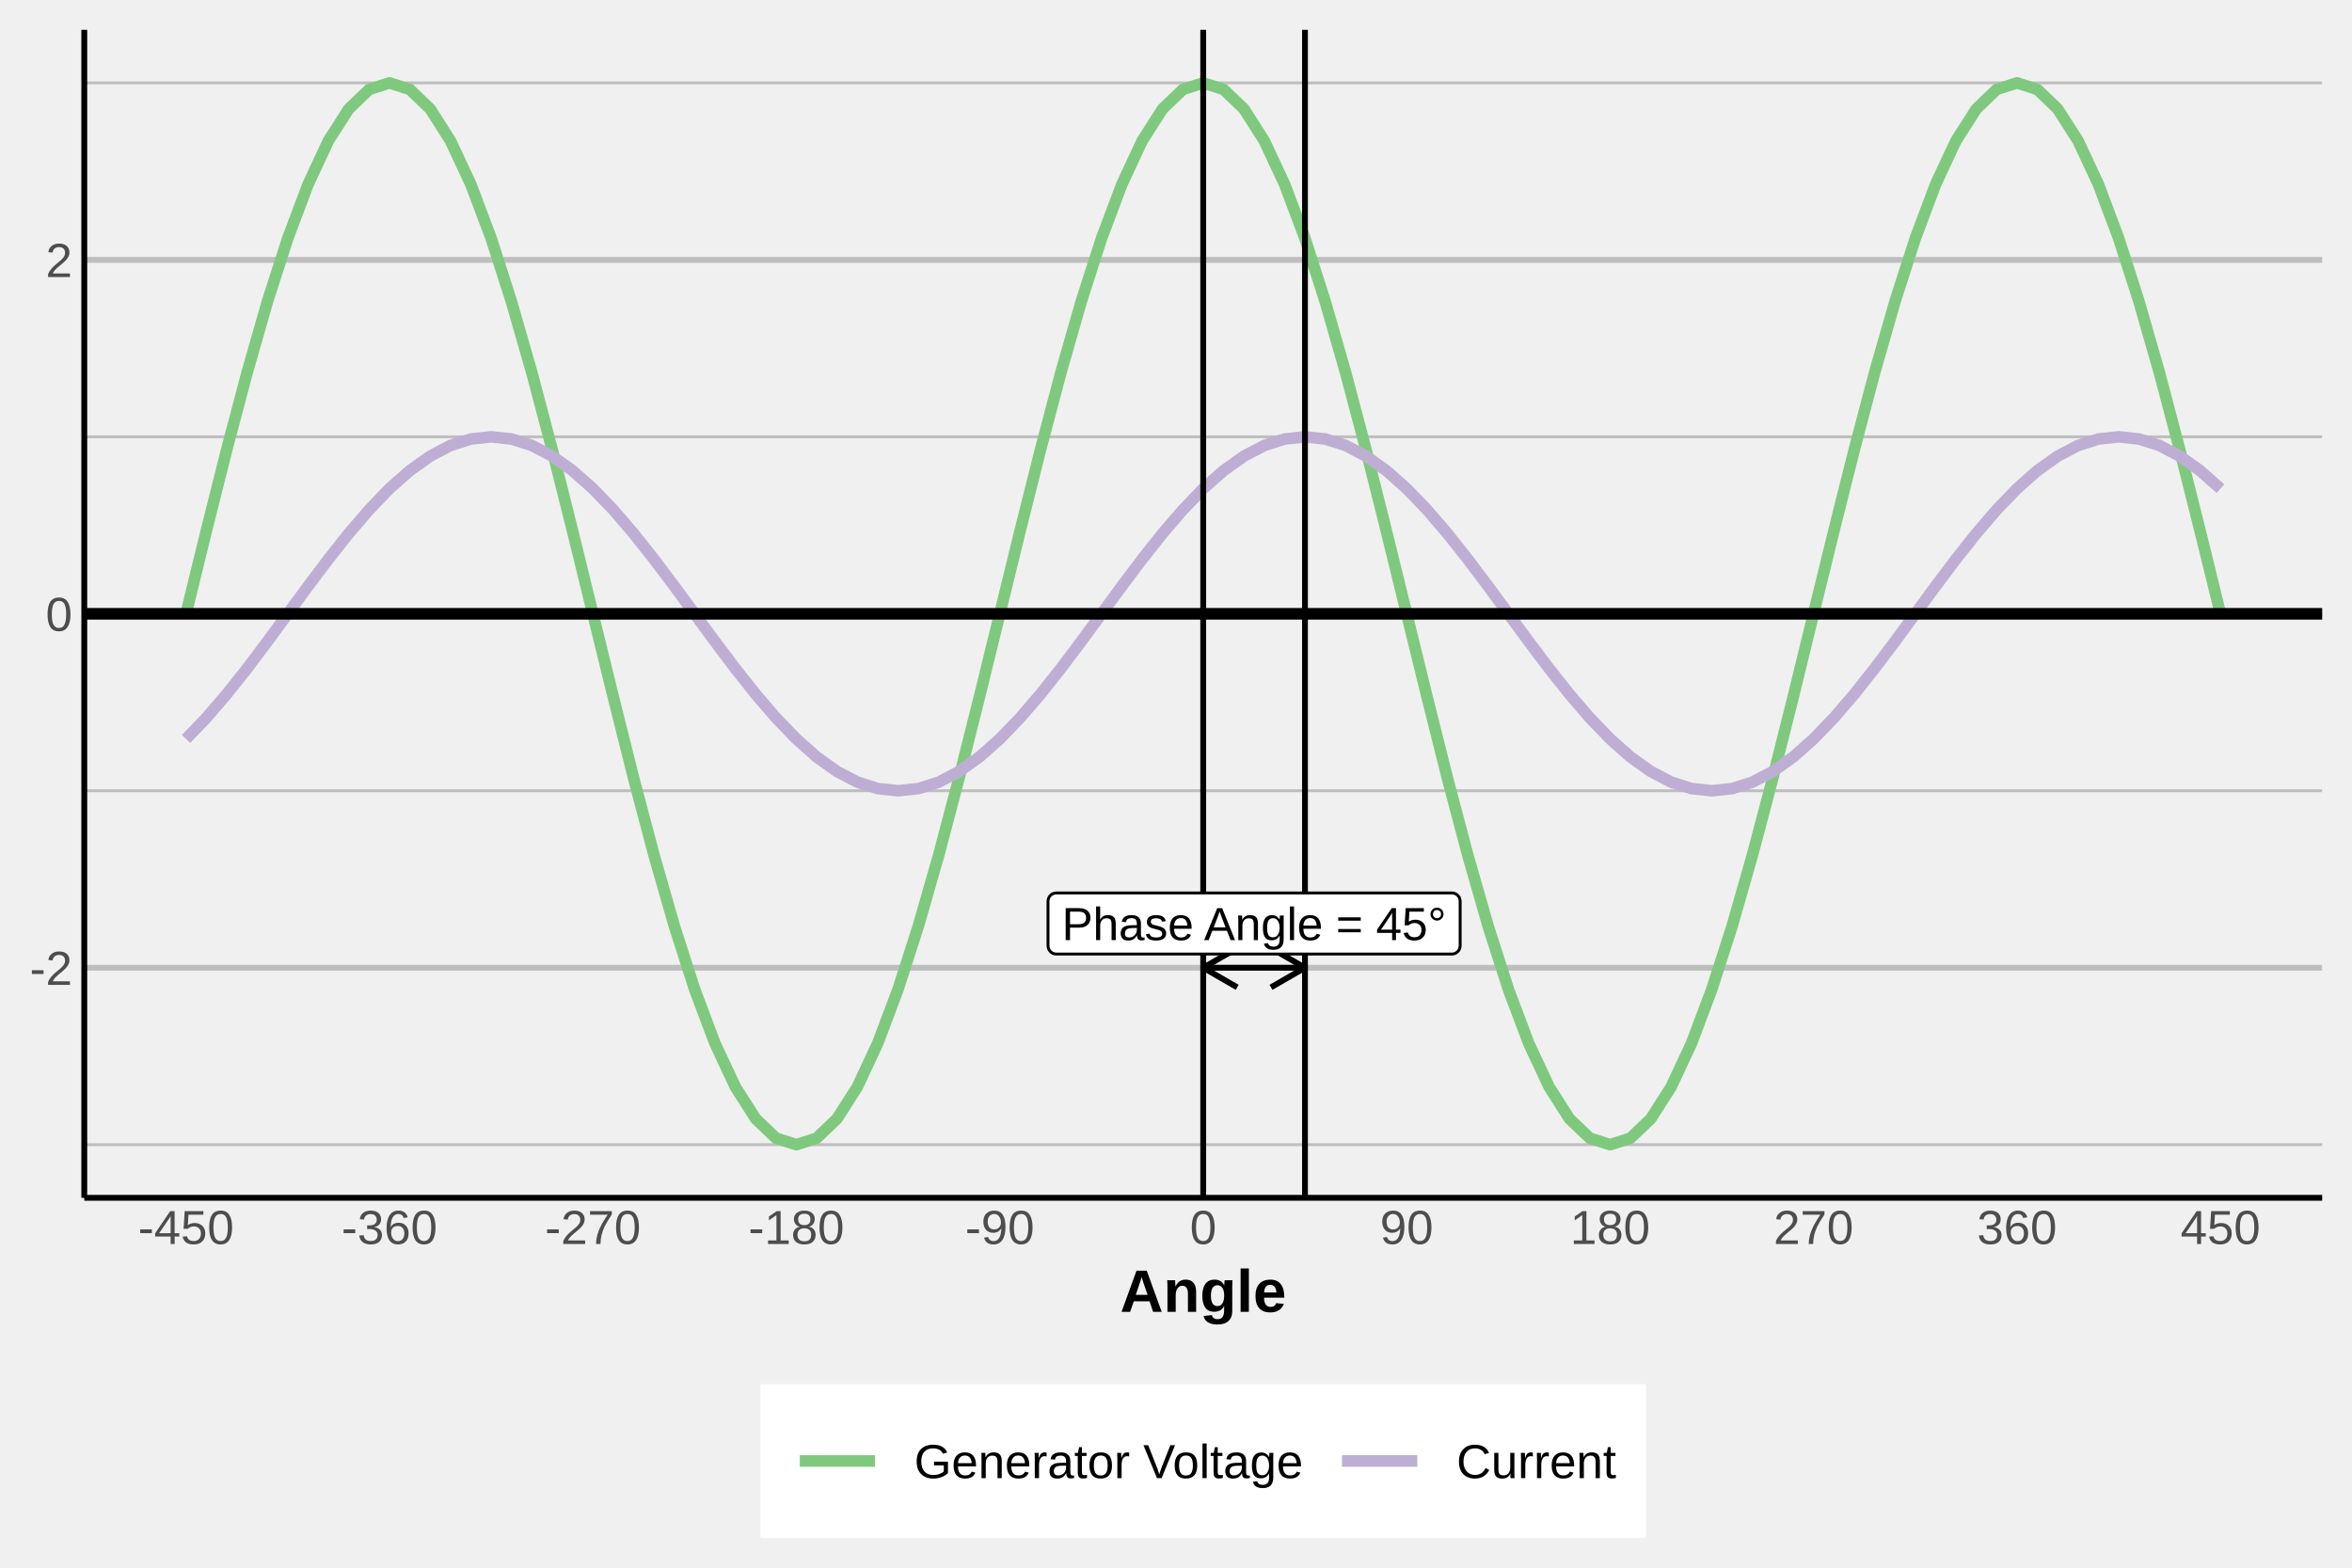
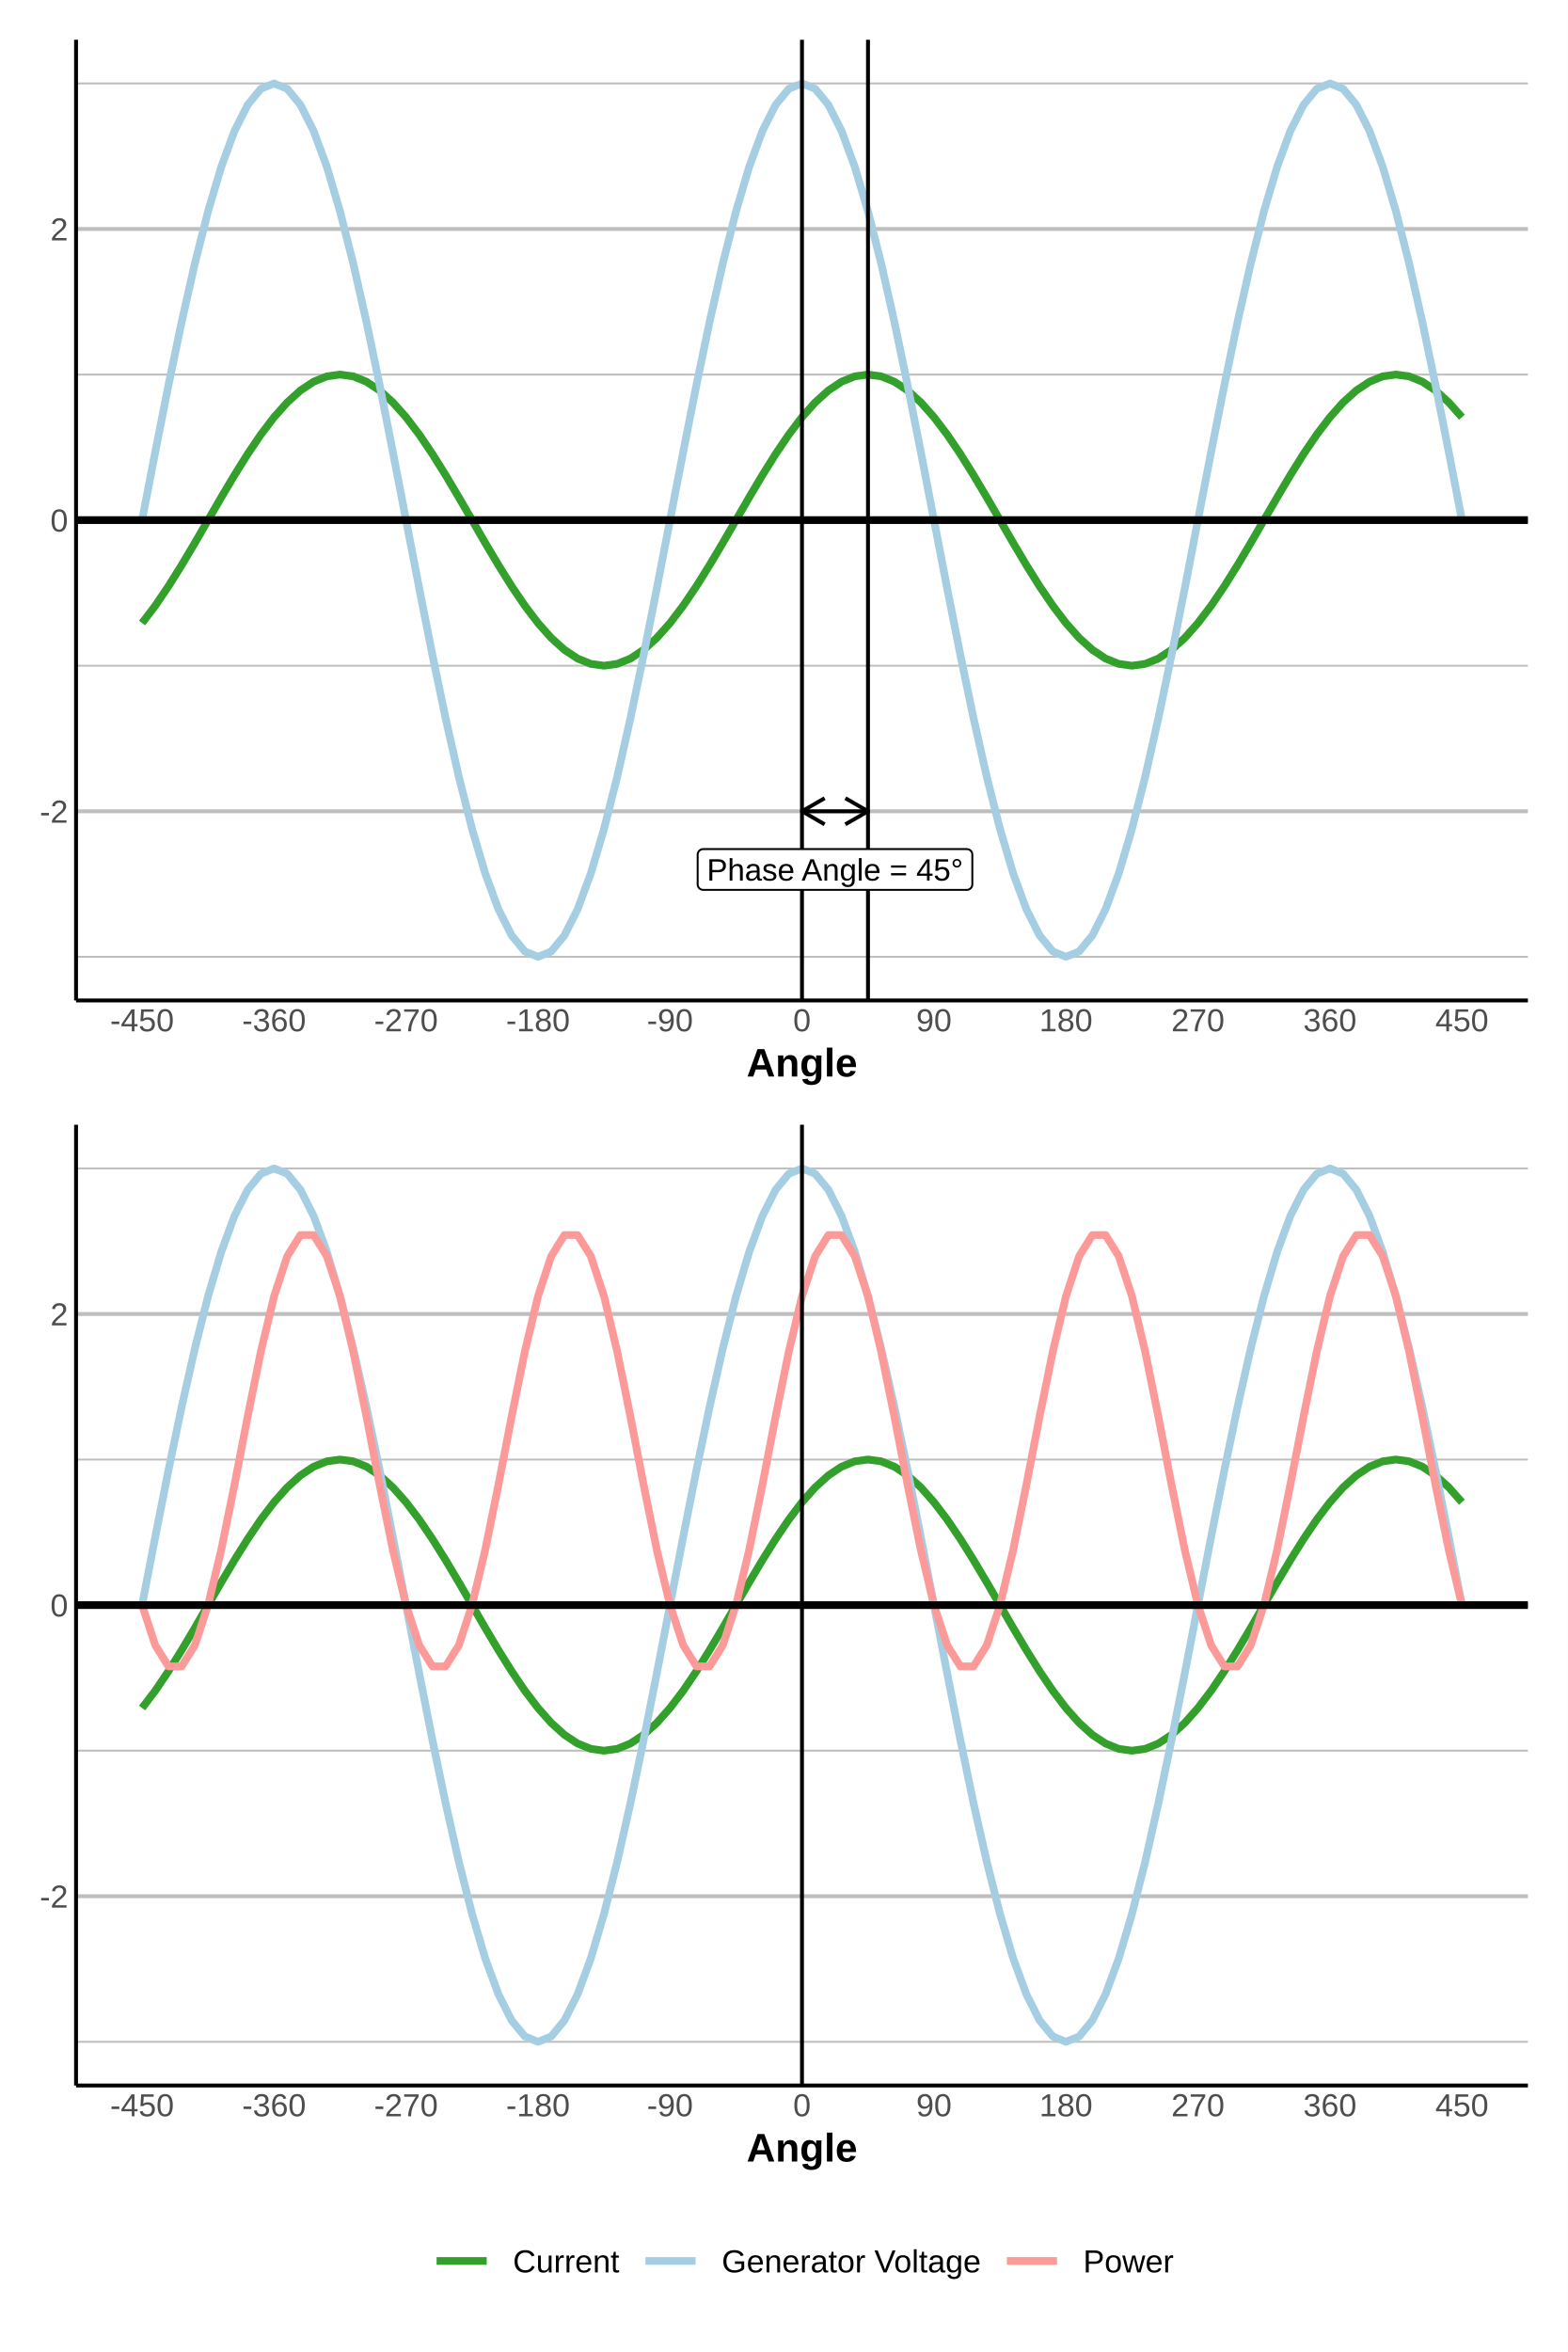
- <svg xmlns="http://www.w3.org/2000/svg" width="432.00pt" height="288.00pt" viewBox="0 0 432.00 288.00">
+ <svg xmlns="http://www.w3.org/2000/svg" width="432.00pt" height="648.00pt" viewBox="0 0 432.00 648.00">
  <g class="svglite">
    <defs>
      <style type="text/css">
    .svglite line, .svglite polyline, .svglite polygon, .svglite path, .svglite rect, .svglite circle {
      fill: none;
      stroke: #000000;
      stroke-linecap: round;
      stroke-linejoin: round;
      stroke-miterlimit: 10.00;
    }
    .svglite text {
      white-space: pre;
    }
    .svglite g.glyphgroup path {
      fill: inherit;
      stroke: none;
    }
  </style>
    </defs>
    <rect width="100%" height="100%" style="stroke: none; fill: none;" />
    <defs>
-       <clipPath id="cpMC4wMHw0MzIuMDB8MC4wMHwyODguMDA=">
-         <rect x="0.00" y="0.00" width="432.00" height="288.00" />
+       <clipPath id="cpMC4wMHw0MzIuMDB8MC4wMHw2NDguMDA=">
+         <rect x="0.00" y="0.00" width="432.00" height="648.00" />
      </clipPath>
    </defs>
-     <g clip-path="url(#cpMC4wMHw0MzIuMDB8MC4wMHwyODguMDA=)">
+     <g clip-path="url(#cpMC4wMHw0MzIuMDB8MC4wMHw2NDguMDA=)">
+       <rect x="0.00" y="0.00" width="432.00" height="648.00" style="stroke-width: 1.07; stroke: #FFFFFF; fill: #FFFFFF;" />
+     </g>
+     <defs>
+       <clipPath id="cpMjAuOTZ8NDIxLjA0fDEwLjk2fDU3NC41Nw==">
+         <rect x="20.96" y="10.96" width="400.08" height="563.61" />
+       </clipPath>
+     </defs>
+     <g clip-path="url(#cpMjAuOTZ8NDIxLjA0fDEwLjk2fDU3NC41Nw==)">
+ </g>
+     <g clip-path="url(#cpMC4wMHw0MzIuMDB8MC4wMHw2NDguMDA=)">
</g>
    <defs>
-       <clipPath id="cpMTUuNDh8NDI2LjUyfDUuNDh8MjIwLjA1">
-         <rect x="15.48" y="5.48" width="411.04" height="214.57" />
+       <clipPath id="cpNS40OHw0MjYuNTJ8NS40OHwzMDQuNDA=">
+         <rect x="5.48" y="5.48" width="421.04" height="298.92" />
      </clipPath>
    </defs>
-     <g clip-path="url(#cpMTUuNDh8NDI2LjUyfDUuNDh8MjIwLjA1)">
-       <polyline points="15.48,210.29 426.52,210.29 " style="stroke-width: 0.53; stroke: #BEBEBE; stroke-linecap: butt;" />
-       <polyline points="15.48,145.27 426.52,145.27 " style="stroke-width: 0.53; stroke: #BEBEBE; stroke-linecap: butt;" />
-       <polyline points="15.48,80.25 426.52,80.25 " style="stroke-width: 0.53; stroke: #BEBEBE; stroke-linecap: butt;" />
-       <polyline points="15.48,15.23 426.52,15.23 " style="stroke-width: 0.53; stroke: #BEBEBE; stroke-linecap: butt;" />
-       <polyline points="15.48,177.78 426.52,177.78 " style="stroke-width: 1.07; stroke: #BEBEBE; stroke-linecap: butt;" />
-       <polyline points="15.48,112.76 426.52,112.76 " style="stroke-width: 1.07; stroke: #BEBEBE; stroke-linecap: butt;" />
-       <polyline points="15.48,47.74 426.52,47.74 " style="stroke-width: 1.07; stroke: #BEBEBE; stroke-linecap: butt;" />
-       <polyline points="34.17,112.76 37.90,97.51 41.64,82.62 45.38,68.48 49.11,55.44 52.85,43.80 56.59,33.86 60.32,25.86 64.06,20.01 67.80,16.43 71.53,15.23 75.27,16.43 79.01,20.01 82.74,25.86 86.48,33.86 90.22,43.80 93.95,55.44 97.69,68.48 101.43,82.62 105.16,97.51 108.90,112.76 112.64,128.02 116.37,142.90 120.11,157.04 123.85,170.09 127.58,181.73 131.32,191.67 135.06,199.66 138.79,205.52 142.53,209.09 146.27,210.29 150.00,209.09 153.74,205.52 157.48,199.66 161.21,191.67 164.95,181.73 168.69,170.09 172.43,157.04 176.16,142.90 179.90,128.02 183.64,112.76 187.37,97.51 191.11,82.62 194.85,68.48 198.58,55.44 202.32,43.80 206.06,33.86 209.79,25.86 213.53,20.01 217.27,16.43 221.00,15.23 224.74,16.43 228.48,20.01 232.21,25.86 235.95,33.86 239.69,43.80 243.42,55.44 247.16,68.48 250.90,82.62 254.63,97.51 258.37,112.76 262.11,128.02 265.84,142.90 269.58,157.04 273.32,170.09 277.05,181.73 280.79,191.67 284.53,199.66 288.26,205.52 292.00,209.09 295.74,210.29 299.47,209.09 303.21,205.52 306.95,199.66 310.68,191.67 314.42,181.73 318.16,170.09 321.89,157.04 325.63,142.90 329.37,128.02 333.10,112.76 336.84,97.51 340.58,82.62 344.31,68.48 348.05,55.44 351.79,43.80 355.52,33.86 359.26,25.86 363.00,20.01 366.73,16.43 370.47,15.23 374.21,16.43 377.94,20.01 381.68,25.86 385.42,33.86 389.15,43.80 392.89,55.44 396.63,68.48 400.36,82.62 404.10,97.51 407.84,112.76 " style="stroke-width: 2.13; stroke: #7FC97F; stroke-linecap: butt;" />
-       <polyline points="34.17,135.75 37.90,131.87 41.64,127.52 45.38,122.81 49.11,117.85 52.85,112.76 56.59,107.68 60.32,102.72 64.06,98.00 67.80,93.65 71.53,89.77 75.27,86.46 79.01,83.80 82.74,81.84 86.48,80.65 90.22,80.25 93.95,80.65 97.69,81.84 101.43,83.80 105.16,86.46 108.90,89.77 112.64,93.65 116.37,98.00 120.11,102.72 123.85,107.68 127.58,112.76 131.32,117.85 135.06,122.81 138.79,127.52 142.53,131.87 146.27,135.75 150.00,139.06 153.74,141.73 157.48,143.68 161.21,144.87 164.95,145.27 168.69,144.87 172.43,143.68 176.16,141.73 179.90,139.06 183.64,135.75 187.37,131.87 191.11,127.52 194.85,122.81 198.58,117.85 202.32,112.76 206.06,107.68 209.79,102.72 213.53,98.00 217.27,93.65 221.00,89.77 224.74,86.46 228.48,83.80 232.21,81.84 235.95,80.65 239.69,80.25 243.42,80.65 247.16,81.84 250.90,83.80 254.63,86.46 258.37,89.77 262.11,93.65 265.84,98.00 269.58,102.72 273.32,107.68 277.05,112.76 280.79,117.85 284.53,122.81 288.26,127.52 292.00,131.87 295.74,135.75 299.47,139.06 303.21,141.73 306.95,143.68 310.68,144.87 314.42,145.27 318.16,144.87 321.89,143.68 325.63,141.73 329.37,139.06 333.10,135.75 336.84,131.87 340.58,127.52 344.31,122.81 348.05,117.85 351.79,112.76 355.52,107.68 359.26,102.72 363.00,98.00 366.73,93.65 370.47,89.77 374.21,86.46 377.94,83.80 381.68,81.84 385.42,80.65 389.15,80.25 392.89,80.65 396.63,81.84 400.36,83.80 404.10,86.46 407.84,89.77 " style="stroke-width: 2.13; stroke: #BEAED4; stroke-linecap: butt;" />
-       <line x1="221.00" y1="220.05" x2="221.00" y2="5.48" style="stroke-width: 1.07; stroke-linecap: butt;" />
-       <line x1="239.69" y1="220.05" x2="239.69" y2="5.48" style="stroke-width: 1.07; stroke-linecap: butt;" />
-       <line x1="221.00" y1="177.78" x2="239.69" y2="177.78" style="stroke-width: 1.07; stroke-linecap: butt;" />
-       <polyline points="227.24,174.18 221.00,177.78 227.24,181.38 " style="stroke-width: 1.07; stroke-linecap: butt;" />
-       <polyline points="233.45,181.38 239.69,177.78 233.45,174.18 " style="stroke-width: 1.07; stroke-linecap: butt;" />
-       <polygon points="194.03,175.27 266.66,175.27 266.60,175.27 266.84,175.26 267.08,175.21 267.32,175.12 267.53,175.00 267.72,174.84 267.89,174.66 268.02,174.45 268.11,174.22 268.17,173.98 268.19,173.74 268.19,173.74 268.19,165.57 268.19,165.57 268.17,165.33 268.11,165.09 268.02,164.86 267.89,164.65 267.72,164.47 267.53,164.31 267.32,164.19 267.08,164.10 266.84,164.05 266.66,164.04 194.03,164.04 194.22,164.05 193.97,164.04 193.72,164.07 193.49,164.14 193.26,164.24 193.06,164.38 192.88,164.56 192.73,164.75 192.62,164.97 192.54,165.21 192.50,165.45 192.49,165.57 192.49,173.74 192.50,173.61 192.50,173.86 192.54,174.10 192.62,174.34 192.73,174.56 192.88,174.75 193.06,174.93 193.26,175.07 193.49,175.17 193.72,175.24 193.97,175.27 " style="stroke-width: 0.53; fill: #FFFFFF;" />
-       <text x="230.34" y="172.71" text-anchor="middle" style="font-size: 8.54px; font-family: &quot;Arial&quot;;" textLength="70.58px" lengthAdjust="spacingAndGlyphs">Phase Angle = 45°</text>
-       <line x1="15.48" y1="112.76" x2="426.52" y2="112.76" style="stroke-width: 2.13; stroke-linecap: butt;" />
+     <g clip-path="url(#cpNS40OHw0MjYuNTJ8NS40OHwzMDQuNDA=)">
+ </g>
+     <g clip-path="url(#cpMC4wMHw0MzIuMDB8MC4wMHw2NDguMDA=)">
+ </g>
+     <defs>
+       <clipPath id="cpNS40OHw0MjYuNTJ8MzA0LjQwfDY0Mi41Mg==">
+         <rect x="5.48" y="304.40" width="421.04" height="338.12" />
+       </clipPath>
+     </defs>
+     <g clip-path="url(#cpNS40OHw0MjYuNTJ8MzA0LjQwfDY0Mi41Mg==)">
+ </g>
+     <g clip-path="url(#cpMC4wMHw0MzIuMDB8MC4wMHw2NDguMDA=)">
+ </g>
+     <defs>
+       <clipPath id="cpMjAuOTZ8NDIxLjA0fDEwLjk2fDI3NS42NA==">
+         <rect x="20.96" y="10.96" width="400.08" height="264.69" />
+       </clipPath>
+     </defs>
+     <g clip-path="url(#cpMjAuOTZ8NDIxLjA0fDEwLjk2fDI3NS42NA==)">
+       <polyline points="20.96,263.61 421.04,263.61 " style="stroke-width: 0.53; stroke: #BEBEBE; stroke-linecap: butt;" />
+       <polyline points="20.96,183.41 421.04,183.41 " style="stroke-width: 0.53; stroke: #BEBEBE; stroke-linecap: butt;" />
+       <polyline points="20.96,103.20 421.04,103.20 " style="stroke-width: 0.53; stroke: #BEBEBE; stroke-linecap: butt;" />
+       <polyline points="20.96,22.99 421.04,22.99 " style="stroke-width: 0.53; stroke: #BEBEBE; stroke-linecap: butt;" />
+       <polyline points="20.96,223.51 421.04,223.51 " style="stroke-width: 1.07; stroke: #BEBEBE; stroke-linecap: butt;" />
+       <polyline points="20.96,143.30 421.04,143.30 " style="stroke-width: 1.07; stroke: #BEBEBE; stroke-linecap: butt;" />
+       <polyline points="20.96,63.09 421.04,63.09 " style="stroke-width: 1.07; stroke: #BEBEBE; stroke-linecap: butt;" />
+       <polyline points="39.15,171.66 42.79,166.87 46.42,161.51 50.06,155.69 53.70,149.58 57.33,143.30 60.97,137.03 64.61,130.91 68.25,125.09 71.88,119.73 75.52,114.94 79.16,110.86 82.79,107.57 86.43,105.16 90.07,103.69 93.70,103.20 97.34,103.69 100.98,105.16 104.62,107.57 108.25,110.86 111.89,114.94 115.53,119.73 119.16,125.09 122.80,130.91 126.44,137.03 130.08,143.30 133.71,149.58 137.35,155.69 140.99,161.51 144.62,166.87 148.26,171.66 151.90,175.75 155.53,179.03 159.17,181.44 162.81,182.91 166.45,183.41 170.08,182.91 173.72,181.44 177.36,179.03 180.99,175.75 184.63,171.66 188.27,166.87 191.91,161.51 195.54,155.69 199.18,149.58 202.82,143.30 206.45,137.03 210.09,130.91 213.73,125.09 217.37,119.73 221.00,114.94 224.64,110.86 228.28,107.57 231.91,105.16 235.55,103.69 239.19,103.20 242.82,103.69 246.46,105.16 250.10,107.57 253.74,110.86 257.37,114.94 261.01,119.73 264.65,125.09 268.28,130.91 271.92,137.03 275.56,143.30 279.20,149.58 282.83,155.69 286.47,161.51 290.11,166.87 293.74,171.66 297.38,175.75 301.02,179.03 304.65,181.44 308.29,182.91 311.93,183.41 315.57,182.91 319.20,181.44 322.84,179.03 326.48,175.75 330.11,171.66 333.75,166.87 337.39,161.51 341.03,155.69 344.66,149.58 348.30,143.30 351.94,137.03 355.57,130.91 359.21,125.09 362.85,119.73 366.49,114.94 370.12,110.86 373.76,107.57 377.40,105.16 381.03,103.69 384.67,103.20 388.31,103.69 391.94,105.16 395.58,107.57 399.22,110.86 402.86,114.94 " style="stroke-width: 2.13; stroke: #33A02C; stroke-linecap: butt;" />
+       <polyline points="39.15,143.30 42.79,124.48 46.42,106.12 50.06,88.68 53.70,72.58 57.33,58.23 60.97,45.97 64.61,36.10 68.25,28.88 71.88,24.47 75.52,22.99 79.16,24.47 82.79,28.88 86.43,36.10 90.07,45.97 93.70,58.23 97.34,72.58 100.98,88.68 104.62,106.12 108.25,124.48 111.89,143.30 115.53,162.12 119.16,180.48 122.80,197.92 126.44,214.02 130.08,228.37 133.71,240.64 137.35,250.50 140.99,257.72 144.62,262.13 148.26,263.61 151.90,262.13 155.53,257.72 159.17,250.50 162.81,240.64 166.45,228.37 170.08,214.02 173.72,197.92 177.36,180.48 180.99,162.12 184.63,143.30 188.27,124.48 191.91,106.12 195.54,88.68 199.18,72.58 202.82,58.23 206.45,45.97 210.09,36.10 213.73,28.88 217.37,24.47 221.00,22.99 224.64,24.47 228.28,28.88 231.91,36.10 235.55,45.97 239.19,58.23 242.82,72.58 246.46,88.68 250.10,106.12 253.74,124.48 257.37,143.30 261.01,162.12 264.65,180.48 268.28,197.92 271.92,214.02 275.56,228.37 279.20,240.64 282.83,250.50 286.47,257.72 290.11,262.13 293.74,263.61 297.38,262.13 301.02,257.72 304.65,250.50 308.29,240.64 311.93,228.37 315.57,214.02 319.20,197.92 322.84,180.48 326.48,162.12 330.11,143.30 333.75,124.48 337.39,106.12 341.03,88.68 344.66,72.58 348.30,58.23 351.94,45.97 355.57,36.10 359.21,28.88 362.85,24.47 366.49,22.99 370.12,24.47 373.76,28.88 377.40,36.10 381.03,45.97 384.67,58.23 388.31,72.58 391.94,88.68 395.58,106.12 399.22,124.48 402.86,143.30 " style="stroke-width: 2.13; stroke: #A6CEE3; stroke-linecap: butt;" />
+       <line x1="221.00" y1="275.64" x2="221.00" y2="10.96" style="stroke-width: 1.07; stroke-linecap: butt;" />
+       <line x1="239.19" y1="275.64" x2="239.19" y2="10.96" style="stroke-width: 1.07; stroke-linecap: butt;" />
+       <line x1="221.00" y1="223.51" x2="239.19" y2="223.51" style="stroke-width: 1.07; stroke-linecap: butt;" />
+       <polyline points="227.24,219.91 221.00,223.51 227.24,227.11 " style="stroke-width: 1.07; stroke-linecap: butt;" />
+       <polyline points="232.95,227.11 239.19,223.51 232.95,219.91 " style="stroke-width: 1.07; stroke-linecap: butt;" />
+       <polygon points="193.78,245.17 266.41,245.17 266.35,245.17 266.59,245.16 266.84,245.11 267.07,245.02 267.28,244.90 267.47,244.74 267.64,244.55 267.77,244.35 267.87,244.12 267.92,243.88 267.94,243.63 267.94,243.63 267.94,235.47 267.94,235.47 267.92,235.22 267.87,234.98 267.77,234.76 267.64,234.55 267.47,234.36 267.28,234.21 267.07,234.08 266.84,233.99 266.59,233.95 266.41,233.93 193.78,233.93 193.97,233.95 193.72,233.94 193.47,233.96 193.24,234.03 193.01,234.14 192.81,234.28 192.63,234.45 192.48,234.65 192.37,234.87 192.29,235.10 192.25,235.35 192.25,235.47 192.25,243.63 192.25,243.51 192.25,243.76 192.29,244.00 192.37,244.23 192.48,244.45 192.63,244.65 192.81,244.82 193.01,244.96 193.24,245.07 193.47,245.14 193.72,245.17 " style="stroke-width: 0.53; fill: #FFFFFF;" />
+       <text x="230.09" y="242.61" text-anchor="middle" style="font-size: 8.54px; font-family: &quot;Arial&quot;;" textLength="70.58px" lengthAdjust="spacingAndGlyphs">Phase Angle = 45°</text>
+       <line x1="20.96" y1="143.30" x2="421.04" y2="143.30" style="stroke-width: 2.13; stroke-linecap: butt;" />
    </g>
-     <g clip-path="url(#cpMC4wMHw0MzIuMDB8MC4wMHwyODguMDA=)">
-       <polyline points="15.48,220.05 15.48,5.48 " style="stroke-width: 1.07; stroke-linecap: butt;" />
-       <text x="13.29" y="180.93" text-anchor="end" style="font-size: 8.80px;fill: #4D4D4D; font-family: &quot;Arial&quot;;" textLength="7.81px" lengthAdjust="spacingAndGlyphs">-2</text>
-       <text x="13.29" y="115.91" text-anchor="end" style="font-size: 8.80px;fill: #4D4D4D; font-family: &quot;Arial&quot;;" textLength="4.89px" lengthAdjust="spacingAndGlyphs">0</text>
-       <text x="13.29" y="50.89" text-anchor="end" style="font-size: 8.80px;fill: #4D4D4D; font-family: &quot;Arial&quot;;" textLength="4.89px" lengthAdjust="spacingAndGlyphs">2</text>
-       <polyline points="15.48,220.05 426.52,220.05 " style="stroke-width: 1.07; stroke-linecap: butt;" />
-       <text x="34.17" y="228.54" text-anchor="middle" style="font-size: 8.80px;fill: #4D4D4D; font-family: &quot;Arial&quot;;" textLength="17.59px" lengthAdjust="spacingAndGlyphs">-450</text>
-       <text x="71.53" y="228.54" text-anchor="middle" style="font-size: 8.80px;fill: #4D4D4D; font-family: &quot;Arial&quot;;" textLength="17.59px" lengthAdjust="spacingAndGlyphs">-360</text>
-       <text x="108.90" y="228.54" text-anchor="middle" style="font-size: 8.80px;fill: #4D4D4D; font-family: &quot;Arial&quot;;" textLength="17.59px" lengthAdjust="spacingAndGlyphs">-270</text>
-       <text x="146.27" y="228.54" text-anchor="middle" style="font-size: 8.80px;fill: #4D4D4D; font-family: &quot;Arial&quot;;" textLength="17.59px" lengthAdjust="spacingAndGlyphs">-180</text>
-       <text x="183.64" y="228.54" text-anchor="middle" style="font-size: 8.80px;fill: #4D4D4D; font-family: &quot;Arial&quot;;" textLength="12.70px" lengthAdjust="spacingAndGlyphs">-90</text>
-       <text x="221.00" y="228.54" text-anchor="middle" style="font-size: 8.80px;fill: #4D4D4D; font-family: &quot;Arial&quot;;" textLength="4.89px" lengthAdjust="spacingAndGlyphs">0</text>
-       <text x="258.37" y="228.54" text-anchor="middle" style="font-size: 8.80px;fill: #4D4D4D; font-family: &quot;Arial&quot;;" textLength="9.78px" lengthAdjust="spacingAndGlyphs">90</text>
-       <text x="295.74" y="228.54" text-anchor="middle" style="font-size: 8.80px;fill: #4D4D4D; font-family: &quot;Arial&quot;;" textLength="14.67px" lengthAdjust="spacingAndGlyphs">180</text>
-       <text x="333.10" y="228.54" text-anchor="middle" style="font-size: 8.80px;fill: #4D4D4D; font-family: &quot;Arial&quot;;" textLength="14.67px" lengthAdjust="spacingAndGlyphs">270</text>
-       <text x="370.47" y="228.54" text-anchor="middle" style="font-size: 8.80px;fill: #4D4D4D; font-family: &quot;Arial&quot;;" textLength="14.67px" lengthAdjust="spacingAndGlyphs">360</text>
-       <text x="407.84" y="228.54" text-anchor="middle" style="font-size: 8.80px;fill: #4D4D4D; font-family: &quot;Arial&quot;;" textLength="14.67px" lengthAdjust="spacingAndGlyphs">450</text>
-       <text x="221.00" y="241.00" text-anchor="middle" style="font-size: 11.00px; font-weight: bold; font-family: &quot;Arial&quot;;" textLength="30.56px" lengthAdjust="spacingAndGlyphs">Angle</text>
-       <rect x="139.69" y="254.28" width="162.63" height="28.24" style="stroke-width: 1.07; stroke: none; fill: #FFFFFF;" />
-       <line x1="146.90" y1="268.40" x2="160.72" y2="268.40" style="stroke-width: 2.13; stroke: #7FC97F; stroke-linecap: butt;" />
-       <line x1="246.49" y1="268.40" x2="260.32" y2="268.40" style="stroke-width: 2.13; stroke: #BEAED4; stroke-linecap: butt;" />
-       <text x="167.93" y="271.55" style="font-size: 8.80px; font-family: &quot;Arial&quot;;" textLength="71.36px" lengthAdjust="spacingAndGlyphs">Generator Voltage</text>
-       <text x="267.52" y="271.55" style="font-size: 8.80px; font-family: &quot;Arial&quot;;" textLength="29.31px" lengthAdjust="spacingAndGlyphs">Current</text>
+     <g clip-path="url(#cpMC4wMHw0MzIuMDB8MC4wMHw2NDguMDA=)">
+       <polyline points="20.96,275.64 20.96,10.96 " style="stroke-width: 1.07; stroke-linecap: butt;" />
+       <text x="18.77" y="226.66" text-anchor="end" style="font-size: 8.80px;fill: #4D4D4D; font-family: &quot;Arial&quot;;" textLength="7.81px" lengthAdjust="spacingAndGlyphs">-2</text>
+       <text x="18.77" y="146.45" text-anchor="end" style="font-size: 8.80px;fill: #4D4D4D; font-family: &quot;Arial&quot;;" textLength="4.89px" lengthAdjust="spacingAndGlyphs">0</text>
+       <text x="18.77" y="66.24" text-anchor="end" style="font-size: 8.80px;fill: #4D4D4D; font-family: &quot;Arial&quot;;" textLength="4.89px" lengthAdjust="spacingAndGlyphs">2</text>
+       <polyline points="20.96,275.64 421.04,275.64 " style="stroke-width: 1.07; stroke-linecap: butt;" />
+       <text x="39.15" y="284.14" text-anchor="middle" style="font-size: 8.80px;fill: #4D4D4D; font-family: &quot;Arial&quot;;" textLength="17.59px" lengthAdjust="spacingAndGlyphs">-450</text>
+       <text x="75.52" y="284.14" text-anchor="middle" style="font-size: 8.80px;fill: #4D4D4D; font-family: &quot;Arial&quot;;" textLength="17.59px" lengthAdjust="spacingAndGlyphs">-360</text>
+       <text x="111.89" y="284.14" text-anchor="middle" style="font-size: 8.80px;fill: #4D4D4D; font-family: &quot;Arial&quot;;" textLength="17.59px" lengthAdjust="spacingAndGlyphs">-270</text>
+       <text x="148.26" y="284.14" text-anchor="middle" style="font-size: 8.80px;fill: #4D4D4D; font-family: &quot;Arial&quot;;" textLength="17.59px" lengthAdjust="spacingAndGlyphs">-180</text>
+       <text x="184.63" y="284.14" text-anchor="middle" style="font-size: 8.80px;fill: #4D4D4D; font-family: &quot;Arial&quot;;" textLength="12.70px" lengthAdjust="spacingAndGlyphs">-90</text>
+       <text x="221.00" y="284.14" text-anchor="middle" style="font-size: 8.80px;fill: #4D4D4D; font-family: &quot;Arial&quot;;" textLength="4.89px" lengthAdjust="spacingAndGlyphs">0</text>
+       <text x="257.37" y="284.14" text-anchor="middle" style="font-size: 8.80px;fill: #4D4D4D; font-family: &quot;Arial&quot;;" textLength="9.78px" lengthAdjust="spacingAndGlyphs">90</text>
+       <text x="293.74" y="284.14" text-anchor="middle" style="font-size: 8.80px;fill: #4D4D4D; font-family: &quot;Arial&quot;;" textLength="14.67px" lengthAdjust="spacingAndGlyphs">180</text>
+       <text x="330.11" y="284.14" text-anchor="middle" style="font-size: 8.80px;fill: #4D4D4D; font-family: &quot;Arial&quot;;" textLength="14.67px" lengthAdjust="spacingAndGlyphs">270</text>
+       <text x="366.49" y="284.14" text-anchor="middle" style="font-size: 8.80px;fill: #4D4D4D; font-family: &quot;Arial&quot;;" textLength="14.67px" lengthAdjust="spacingAndGlyphs">360</text>
+       <text x="402.86" y="284.14" text-anchor="middle" style="font-size: 8.80px;fill: #4D4D4D; font-family: &quot;Arial&quot;;" textLength="14.67px" lengthAdjust="spacingAndGlyphs">450</text>
+       <text x="221.00" y="296.60" text-anchor="middle" style="font-size: 11.00px; font-weight: bold; font-family: &quot;Arial&quot;;" textLength="30.56px" lengthAdjust="spacingAndGlyphs">Angle</text>
+     </g>
+     <defs>
+       <clipPath id="cpMjAuOTZ8NDIxLjA0fDMwOS44OHw1NzQuNTc=">
+         <rect x="20.96" y="309.88" width="400.08" height="264.69" />
+       </clipPath>
+     </defs>
+     <g clip-path="url(#cpMjAuOTZ8NDIxLjA0fDMwOS44OHw1NzQuNTc=)">
+       <polyline points="20.96,562.54 421.04,562.54 " style="stroke-width: 0.53; stroke: #BEBEBE; stroke-linecap: butt;" />
+       <polyline points="20.96,482.33 421.04,482.33 " style="stroke-width: 0.53; stroke: #BEBEBE; stroke-linecap: butt;" />
+       <polyline points="20.96,402.12 421.04,402.12 " style="stroke-width: 0.53; stroke: #BEBEBE; stroke-linecap: butt;" />
+       <polyline points="20.96,321.91 421.04,321.91 " style="stroke-width: 0.53; stroke: #BEBEBE; stroke-linecap: butt;" />
+       <polyline points="20.96,522.43 421.04,522.43 " style="stroke-width: 1.07; stroke: #BEBEBE; stroke-linecap: butt;" />
+       <polyline points="20.96,442.22 421.04,442.22 " style="stroke-width: 1.07; stroke: #BEBEBE; stroke-linecap: butt;" />
+       <polyline points="20.96,362.02 421.04,362.02 " style="stroke-width: 1.07; stroke: #BEBEBE; stroke-linecap: butt;" />
+       <polyline points="39.15,470.58 42.79,465.80 46.42,460.43 50.06,454.62 53.70,448.50 57.33,442.22 60.97,435.95 64.61,429.83 68.25,424.02 71.88,418.65 75.52,413.87 79.16,409.78 82.79,406.49 86.43,404.08 90.07,402.61 93.70,402.12 97.34,402.61 100.98,404.08 104.62,406.49 108.25,409.78 111.89,413.87 115.53,418.65 119.16,424.02 122.80,429.83 126.44,435.95 130.08,442.22 133.71,448.50 137.35,454.62 140.99,460.43 144.62,465.80 148.26,470.58 151.90,474.67 155.53,477.96 159.17,480.36 162.81,481.83 166.45,482.33 170.08,481.83 173.72,480.36 177.36,477.96 180.99,474.67 184.63,470.58 188.27,465.80 191.91,460.43 195.54,454.62 199.18,448.50 202.82,442.22 206.45,435.95 210.09,429.83 213.73,424.02 217.37,418.65 221.00,413.87 224.64,409.78 228.28,406.49 231.91,404.08 235.55,402.61 239.19,402.12 242.82,402.61 246.46,404.08 250.10,406.49 253.74,409.78 257.37,413.87 261.01,418.65 264.65,424.02 268.28,429.83 271.92,435.95 275.56,442.22 279.20,448.50 282.83,454.62 286.47,460.43 290.11,465.80 293.74,470.58 297.38,474.67 301.02,477.96 304.65,480.36 308.29,481.83 311.93,482.33 315.57,481.83 319.20,480.36 322.84,477.96 326.48,474.67 330.11,470.58 333.75,465.80 337.39,460.43 341.03,454.62 344.66,448.50 348.30,442.22 351.94,435.95 355.57,429.83 359.21,424.02 362.85,418.65 366.49,413.87 370.12,409.78 373.76,406.49 377.40,404.08 381.03,402.61 384.67,402.12 388.31,402.61 391.94,404.08 395.58,406.49 399.22,409.78 402.86,413.87 " style="stroke-width: 2.13; stroke: #33A02C; stroke-linecap: butt;" />
+       <polyline points="39.15,442.22 42.79,423.40 46.42,405.05 50.06,387.60 53.70,371.51 57.33,357.15 60.97,344.89 64.61,335.02 68.25,327.80 71.88,323.39 75.52,321.91 79.16,323.39 82.79,327.80 86.43,335.02 90.07,344.89 93.70,357.15 97.34,371.51 100.98,387.60 104.62,405.05 108.25,423.40 111.89,442.22 115.53,461.04 119.16,479.40 122.80,496.84 126.44,512.94 130.08,527.30 133.71,539.56 137.35,549.42 140.99,556.65 144.62,561.05 148.26,562.54 151.90,561.05 155.53,556.65 159.17,549.42 162.81,539.56 166.45,527.30 170.08,512.94 173.72,496.84 177.36,479.40 180.99,461.04 184.63,442.22 188.27,423.40 191.91,405.05 195.54,387.60 199.18,371.51 202.82,357.15 206.45,344.89 210.09,335.02 213.73,327.80 217.37,323.39 221.00,321.91 224.64,323.39 228.28,327.80 231.91,335.02 235.55,344.89 239.19,357.15 242.82,371.51 246.46,387.60 250.10,405.05 253.74,423.40 257.37,442.22 261.01,461.04 264.65,479.40 268.28,496.84 271.92,512.94 275.56,527.30 279.20,539.56 282.83,549.42 286.47,556.65 290.11,561.05 293.74,562.54 297.38,561.05 301.02,556.65 304.65,549.42 308.29,539.56 311.93,527.30 315.57,512.94 319.20,496.84 322.84,479.40 326.48,461.04 330.11,442.22 333.75,423.40 337.39,405.05 341.03,387.60 344.66,371.51 348.30,357.15 351.94,344.89 355.57,335.02 359.21,327.80 362.85,323.39 366.49,321.91 370.12,323.39 373.76,327.80 377.40,335.02 381.03,344.89 384.67,357.15 388.31,371.51 391.94,387.60 395.58,405.05 399.22,423.40 402.86,442.22 " style="stroke-width: 2.13; stroke: #A6CEE3; stroke-linecap: butt;" />
+       <polyline points="39.15,442.22 42.79,453.29 46.42,459.10 50.06,459.10 53.70,453.29 57.33,442.22 60.97,427.00 64.61,409.10 68.25,390.28 71.88,372.38 75.52,357.15 79.16,346.09 82.79,340.27 86.43,340.27 90.07,346.09 93.70,357.15 97.34,372.38 100.98,390.28 104.62,409.10 108.25,427.00 111.89,442.22 115.53,453.29 119.16,459.10 122.80,459.10 126.44,453.29 130.08,442.22 133.71,427.00 137.35,409.10 140.99,390.28 144.62,372.38 148.26,357.15 151.90,346.09 155.53,340.27 159.17,340.27 162.81,346.09 166.45,357.15 170.08,372.38 173.72,390.28 177.36,409.10 180.99,427.00 184.63,442.22 188.27,453.29 191.91,459.10 195.54,459.10 199.18,453.29 202.82,442.22 206.45,427.00 210.09,409.10 213.73,390.28 217.37,372.38 221.00,357.15 224.64,346.09 228.28,340.27 231.91,340.27 235.55,346.09 239.19,357.15 242.82,372.38 246.46,390.28 250.10,409.10 253.74,427.00 257.37,442.22 261.01,453.29 264.65,459.10 268.28,459.10 271.92,453.29 275.56,442.22 279.20,427.00 282.83,409.10 286.47,390.28 290.11,372.38 293.74,357.15 297.38,346.09 301.02,340.27 304.65,340.27 308.29,346.09 311.93,357.15 315.57,372.38 319.20,390.28 322.84,409.10 326.48,427.00 330.11,442.22 333.75,453.29 337.39,459.10 341.03,459.10 344.66,453.29 348.30,442.22 351.94,427.00 355.57,409.10 359.21,390.28 362.85,372.38 366.49,357.15 370.12,346.09 373.76,340.27 377.40,340.27 381.03,346.09 384.67,357.15 388.31,372.38 391.94,390.28 395.58,409.10 399.22,427.00 402.86,442.22 " style="stroke-width: 2.13; stroke: #FB9A99; stroke-linecap: butt;" />
+       <line x1="221.00" y1="574.57" x2="221.00" y2="309.88" style="stroke-width: 1.07; stroke-linecap: butt;" />
+       <line x1="20.96" y1="442.22" x2="421.04" y2="442.22" style="stroke-width: 2.13; stroke-linecap: butt;" />
+     </g>
+     <g clip-path="url(#cpMC4wMHw0MzIuMDB8MC4wMHw2NDguMDA=)">
+       <polyline points="20.96,574.57 20.96,309.88 " style="stroke-width: 1.07; stroke-linecap: butt;" />
+       <text x="18.77" y="525.58" text-anchor="end" style="font-size: 8.80px;fill: #4D4D4D; font-family: &quot;Arial&quot;;" textLength="7.81px" lengthAdjust="spacingAndGlyphs">-2</text>
+       <text x="18.77" y="445.37" text-anchor="end" style="font-size: 8.80px;fill: #4D4D4D; font-family: &quot;Arial&quot;;" textLength="4.89px" lengthAdjust="spacingAndGlyphs">0</text>
+       <text x="18.77" y="365.17" text-anchor="end" style="font-size: 8.80px;fill: #4D4D4D; font-family: &quot;Arial&quot;;" textLength="4.89px" lengthAdjust="spacingAndGlyphs">2</text>
+       <polyline points="20.96,574.57 421.04,574.57 " style="stroke-width: 1.07; stroke-linecap: butt;" />
+       <text x="39.15" y="583.06" text-anchor="middle" style="font-size: 8.80px;fill: #4D4D4D; font-family: &quot;Arial&quot;;" textLength="17.59px" lengthAdjust="spacingAndGlyphs">-450</text>
+       <text x="75.52" y="583.06" text-anchor="middle" style="font-size: 8.80px;fill: #4D4D4D; font-family: &quot;Arial&quot;;" textLength="17.59px" lengthAdjust="spacingAndGlyphs">-360</text>
+       <text x="111.89" y="583.06" text-anchor="middle" style="font-size: 8.80px;fill: #4D4D4D; font-family: &quot;Arial&quot;;" textLength="17.59px" lengthAdjust="spacingAndGlyphs">-270</text>
+       <text x="148.26" y="583.06" text-anchor="middle" style="font-size: 8.80px;fill: #4D4D4D; font-family: &quot;Arial&quot;;" textLength="17.59px" lengthAdjust="spacingAndGlyphs">-180</text>
+       <text x="184.63" y="583.06" text-anchor="middle" style="font-size: 8.80px;fill: #4D4D4D; font-family: &quot;Arial&quot;;" textLength="12.70px" lengthAdjust="spacingAndGlyphs">-90</text>
+       <text x="221.00" y="583.06" text-anchor="middle" style="font-size: 8.80px;fill: #4D4D4D; font-family: &quot;Arial&quot;;" textLength="4.89px" lengthAdjust="spacingAndGlyphs">0</text>
+       <text x="257.37" y="583.06" text-anchor="middle" style="font-size: 8.80px;fill: #4D4D4D; font-family: &quot;Arial&quot;;" textLength="9.78px" lengthAdjust="spacingAndGlyphs">90</text>
+       <text x="293.74" y="583.06" text-anchor="middle" style="font-size: 8.80px;fill: #4D4D4D; font-family: &quot;Arial&quot;;" textLength="14.67px" lengthAdjust="spacingAndGlyphs">180</text>
+       <text x="330.11" y="583.06" text-anchor="middle" style="font-size: 8.80px;fill: #4D4D4D; font-family: &quot;Arial&quot;;" textLength="14.67px" lengthAdjust="spacingAndGlyphs">270</text>
+       <text x="366.49" y="583.06" text-anchor="middle" style="font-size: 8.80px;fill: #4D4D4D; font-family: &quot;Arial&quot;;" textLength="14.67px" lengthAdjust="spacingAndGlyphs">360</text>
+       <text x="402.86" y="583.06" text-anchor="middle" style="font-size: 8.80px;fill: #4D4D4D; font-family: &quot;Arial&quot;;" textLength="14.67px" lengthAdjust="spacingAndGlyphs">450</text>
+       <text x="221.00" y="595.52" text-anchor="middle" style="font-size: 11.00px; font-weight: bold; font-family: &quot;Arial&quot;;" textLength="30.56px" lengthAdjust="spacingAndGlyphs">Angle</text>
+       <rect x="113.10" y="608.80" width="215.81" height="28.24" style="stroke-width: 1.07; stroke: none; fill: #FFFFFF;" />
+       <line x1="120.31" y1="622.92" x2="134.13" y2="622.92" style="stroke-width: 2.13; stroke: #33A02C; stroke-linecap: butt;" />
+       <line x1="177.86" y1="622.92" x2="191.68" y2="622.92" style="stroke-width: 2.13; stroke: #A6CEE3; stroke-linecap: butt;" />
+       <line x1="277.46" y1="622.92" x2="291.28" y2="622.92" style="stroke-width: 2.13; stroke: #FB9A99; stroke-linecap: butt;" />
+       <text x="141.34" y="626.07" style="font-size: 8.80px; font-family: &quot;Arial&quot;;" textLength="29.31px" lengthAdjust="spacingAndGlyphs">Current</text>
+       <text x="198.89" y="626.07" style="font-size: 8.80px; font-family: &quot;Arial&quot;;" textLength="71.36px" lengthAdjust="spacingAndGlyphs">Generator Voltage</text>
+       <text x="298.49" y="626.07" style="font-size: 8.80px; font-family: &quot;Arial&quot;;" textLength="24.94px" lengthAdjust="spacingAndGlyphs">Power</text>
    </g>
  </g>
</svg>
